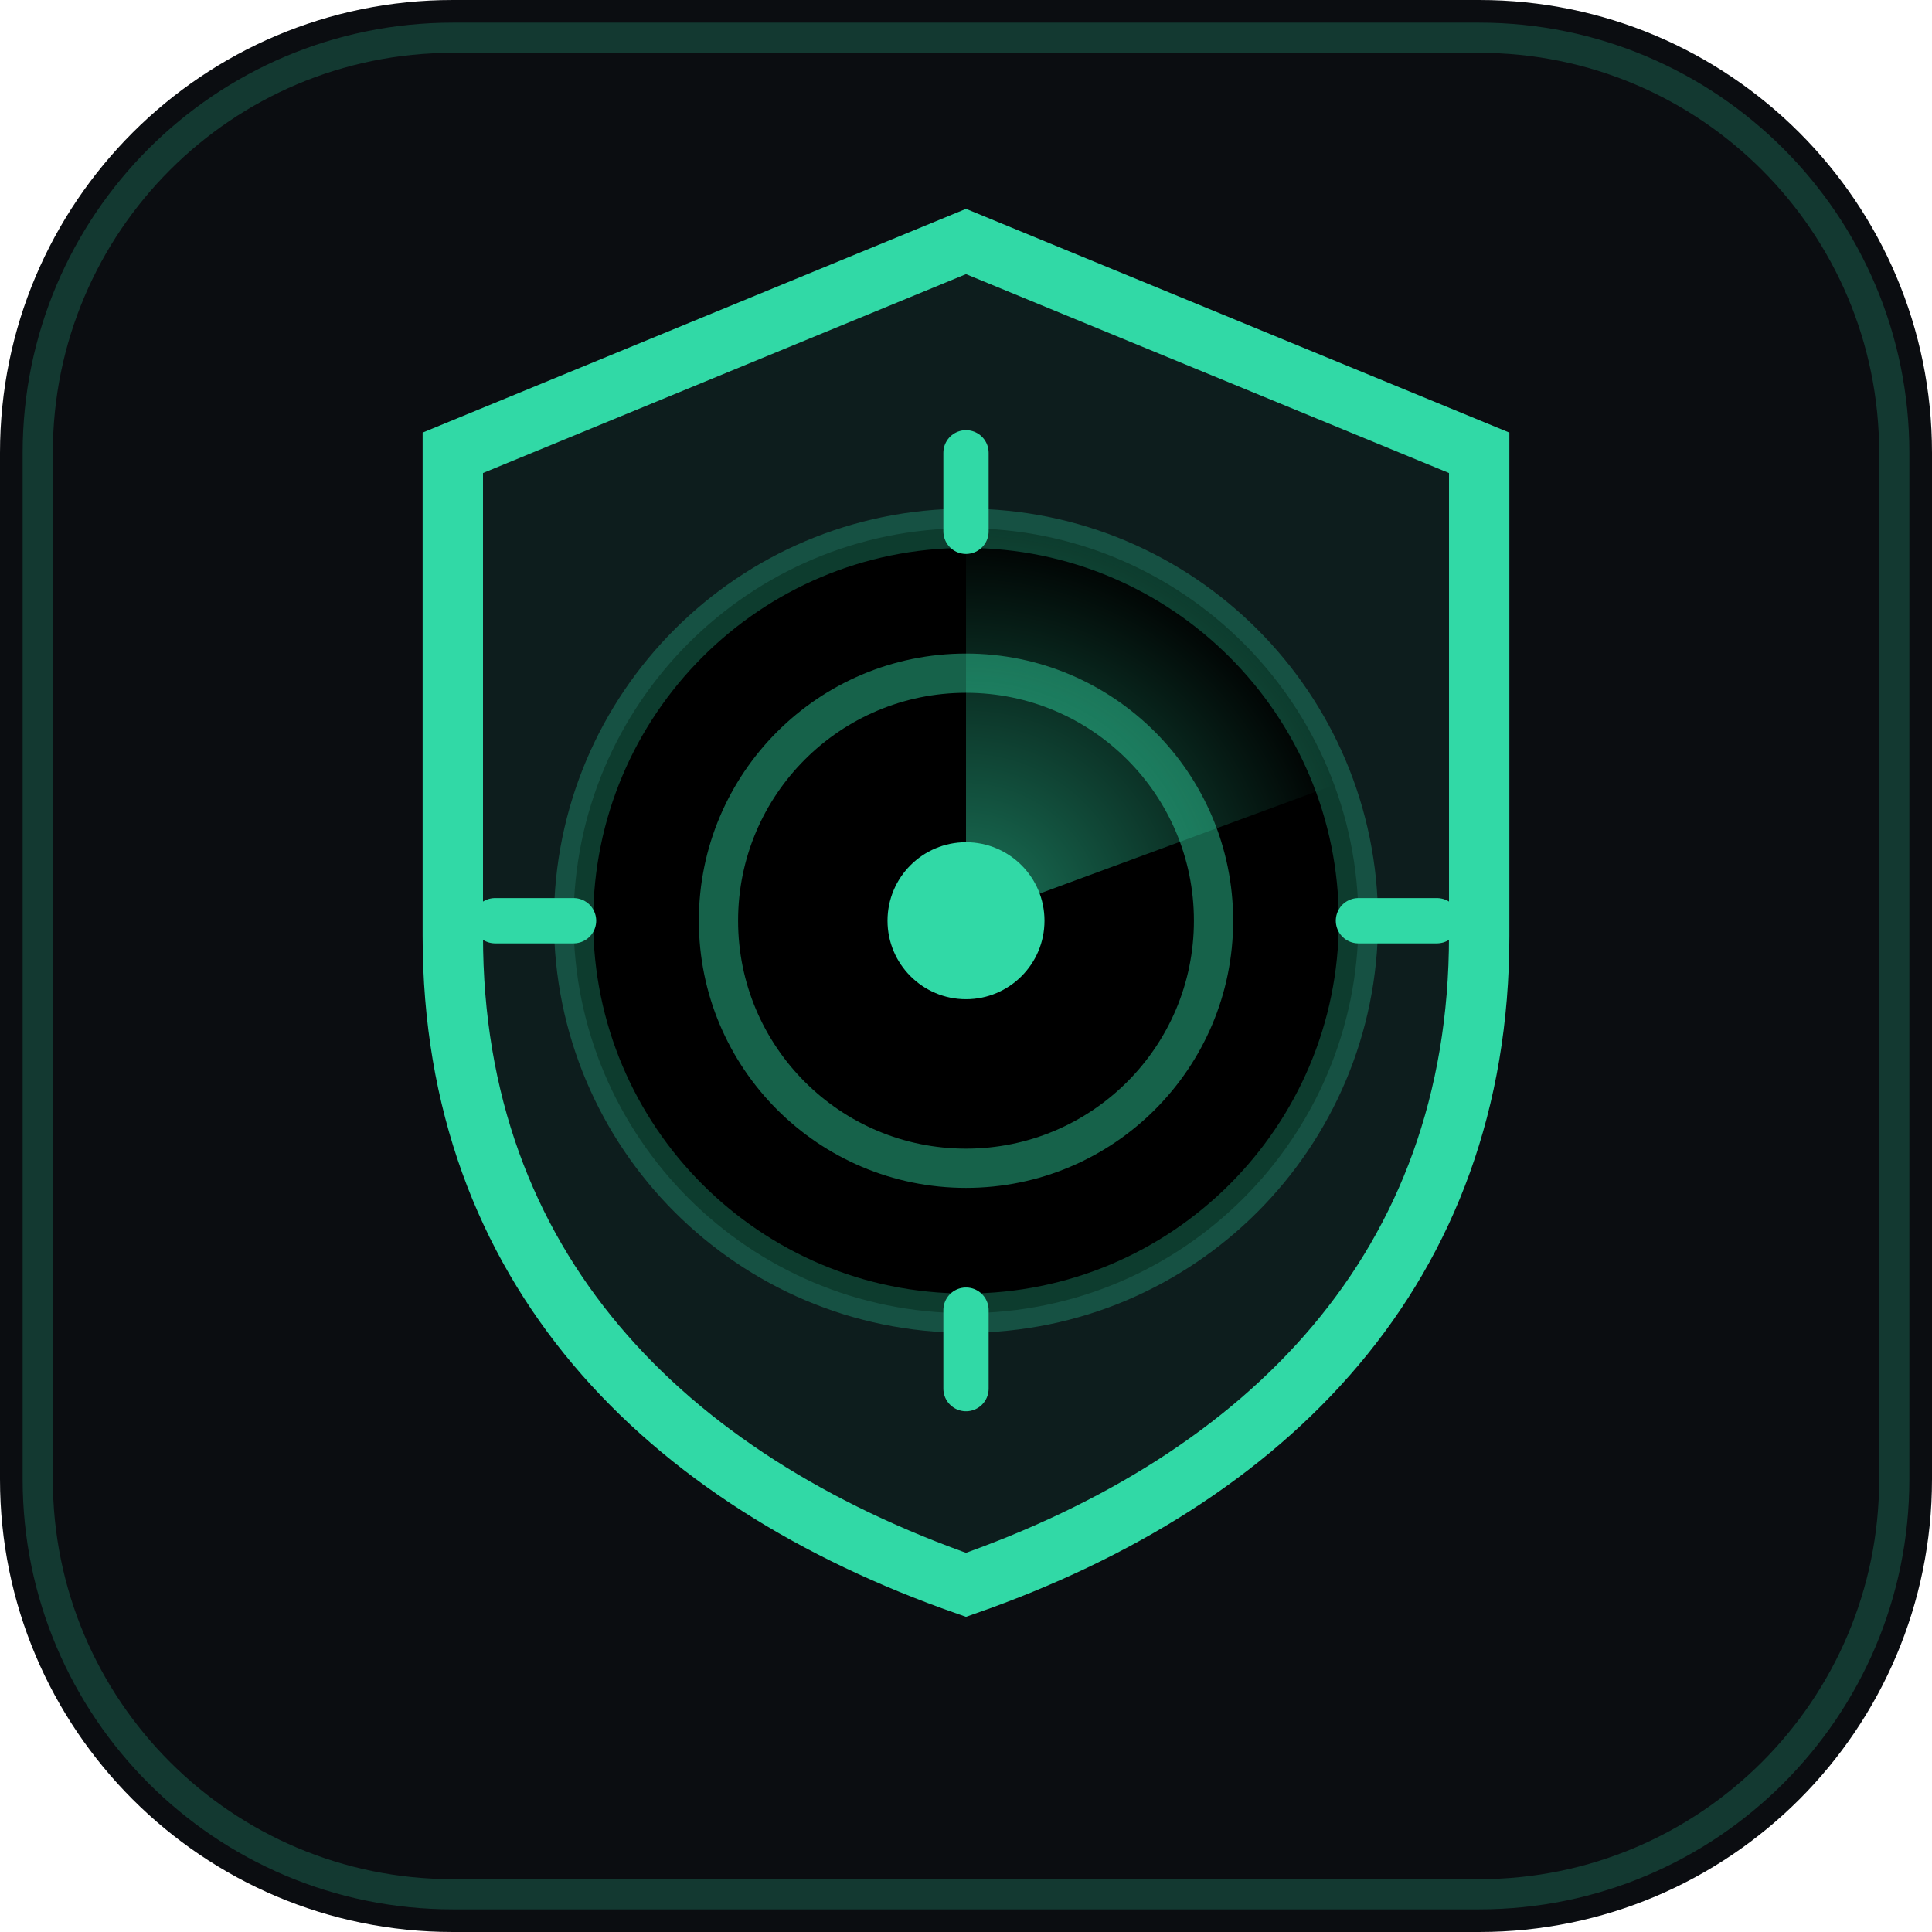
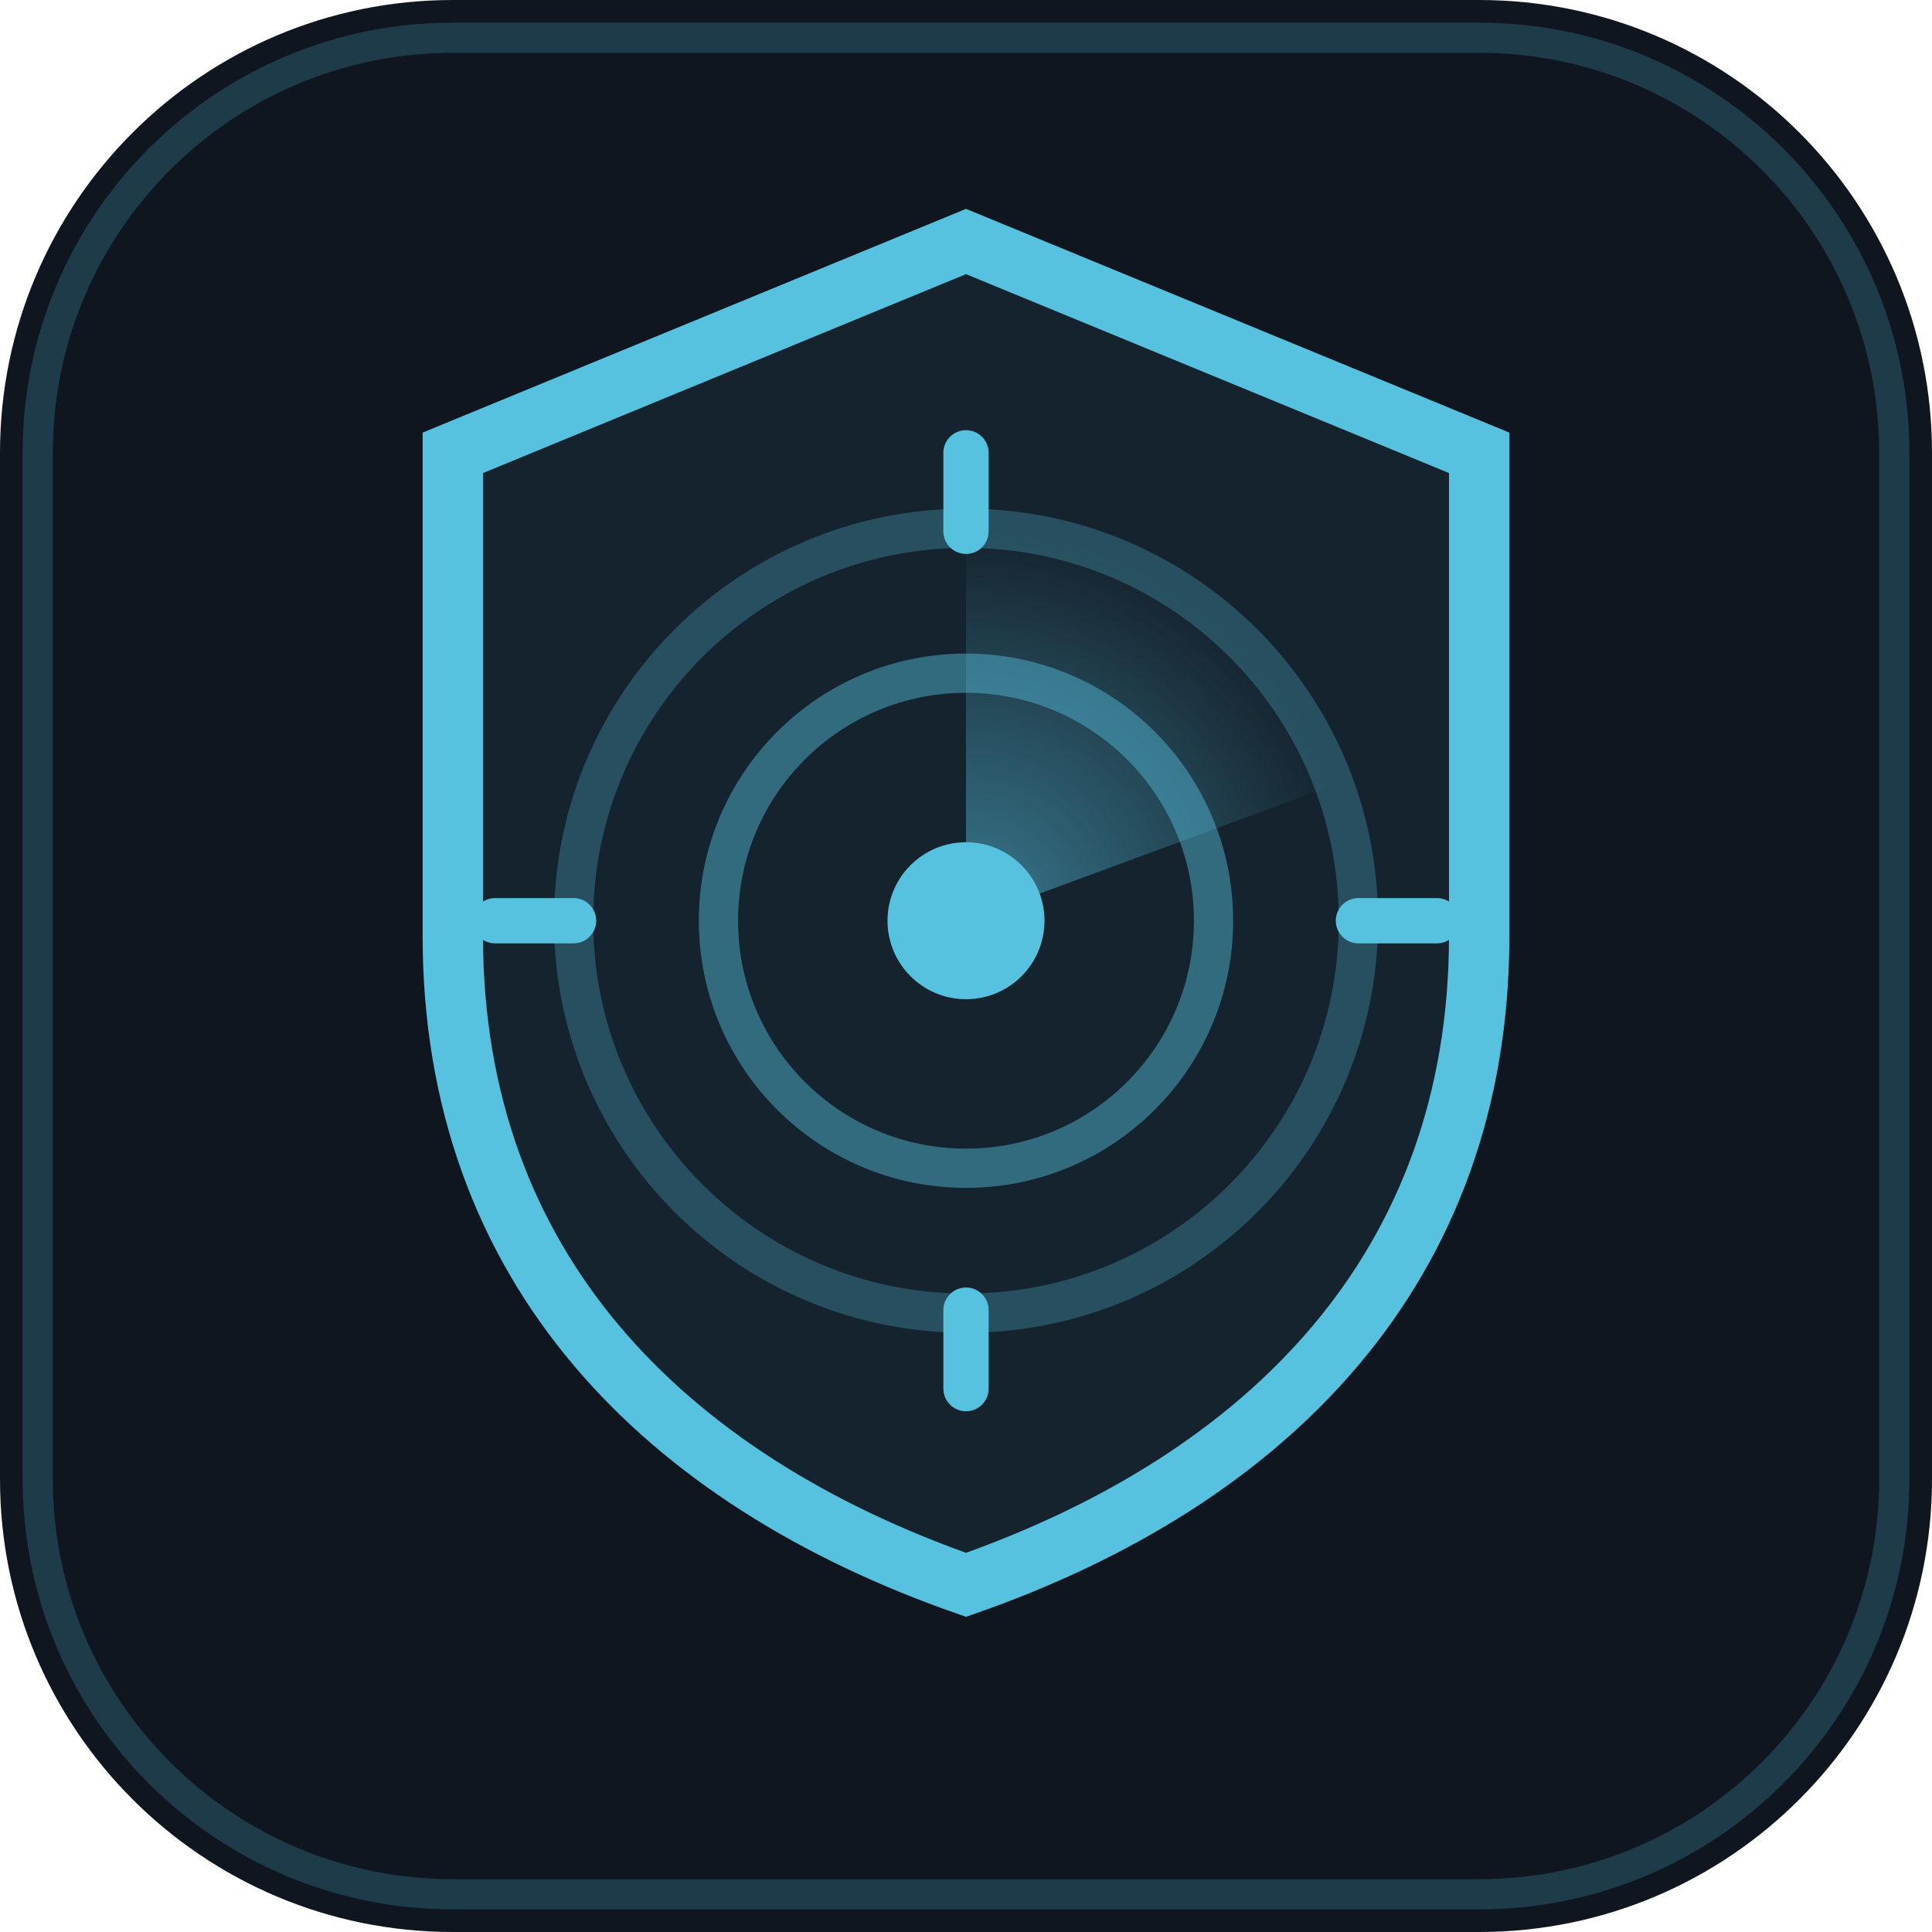
<svg xmlns="http://www.w3.org/2000/svg" viewBox="0 0 64 64" width="512" height="512">
-   <rect width="64" height="64" rx="15" fill="#0b0d11" />
-   <rect x="1.25" y="1.25" width="61.5" height="61.5" rx="13.75" fill="none" stroke="#31d9a6" stroke-opacity=".22" />
-   <path d="M32 8 49 15 49 31 C49 42 42 49 32 52.5 C22 49 15 42 15 31 L15 15 Z" fill="rgba(49,217,166,.08)" stroke="#31d9a6" stroke-width="2" />
-   <circle cx="32" cy="30.5" r="13" stroke="#31d9a6" stroke-opacity=".28" stroke-width="1.3" />
-   <circle cx="32" cy="30.5" r="8.2" stroke="#31d9a6" stroke-opacity=".45" stroke-width="1.3" />
+   <rect width="64" height="64" rx="15" fill="#10161F" />
+   <rect x="1.25" y="1.25" width="61.5" height="61.5" rx="13.75" fill="none" stroke="#56C2E0" stroke-opacity=".22" />
+   <path d="M32 8 49 15 49 31 C49 42 42 49 32 52.5 C22 49 15 42 15 31 L15 15 Z" fill="rgba(86,194,224,.08)" stroke="#56C2E0" stroke-width="2" />
+   <circle cx="32" cy="30.5" r="13" stroke="#56C2E0" stroke-opacity=".28" stroke-width="1.3" fill="none" />
+   <circle cx="32" cy="30.5" r="8.2" stroke="#56C2E0" stroke-opacity=".45" stroke-width="1.3" fill="none" />
  <path d="M32 30.5 L32 17.5 A13 13 0 0 1 44.2 26 Z" fill="url(#sw)" />
-   <circle cx="32" cy="30.5" r="2.6" fill="#31d9a6" />
-   <path d="M32 15v2.6M32 43.4V46M16.4 30.5H19M45 30.5h2.6" stroke="#31d9a6" stroke-width="1.5" stroke-linecap="round" />
+   <circle cx="32" cy="30.5" r="2.6" fill="#56C2E0" />
+   <path d="M32 15v2.6M32 43.4V46M16.4 30.5H19M45 30.5h2.6" stroke="#56C2E0" stroke-width="1.5" stroke-linecap="round" />
  <defs>
    <radialGradient id="sw" cx="32" cy="30.5" r="13" gradientUnits="userSpaceOnUse">
-       <stop stop-color="#31d9a6" stop-opacity=".55" />
-       <stop offset="1" stop-color="#31d9a6" stop-opacity="0" />
+       <stop stop-color="#56C2E0" stop-opacity=".55" />
+       <stop offset="1" stop-color="#56C2E0" stop-opacity="0" />
    </radialGradient>
  </defs>
</svg>
